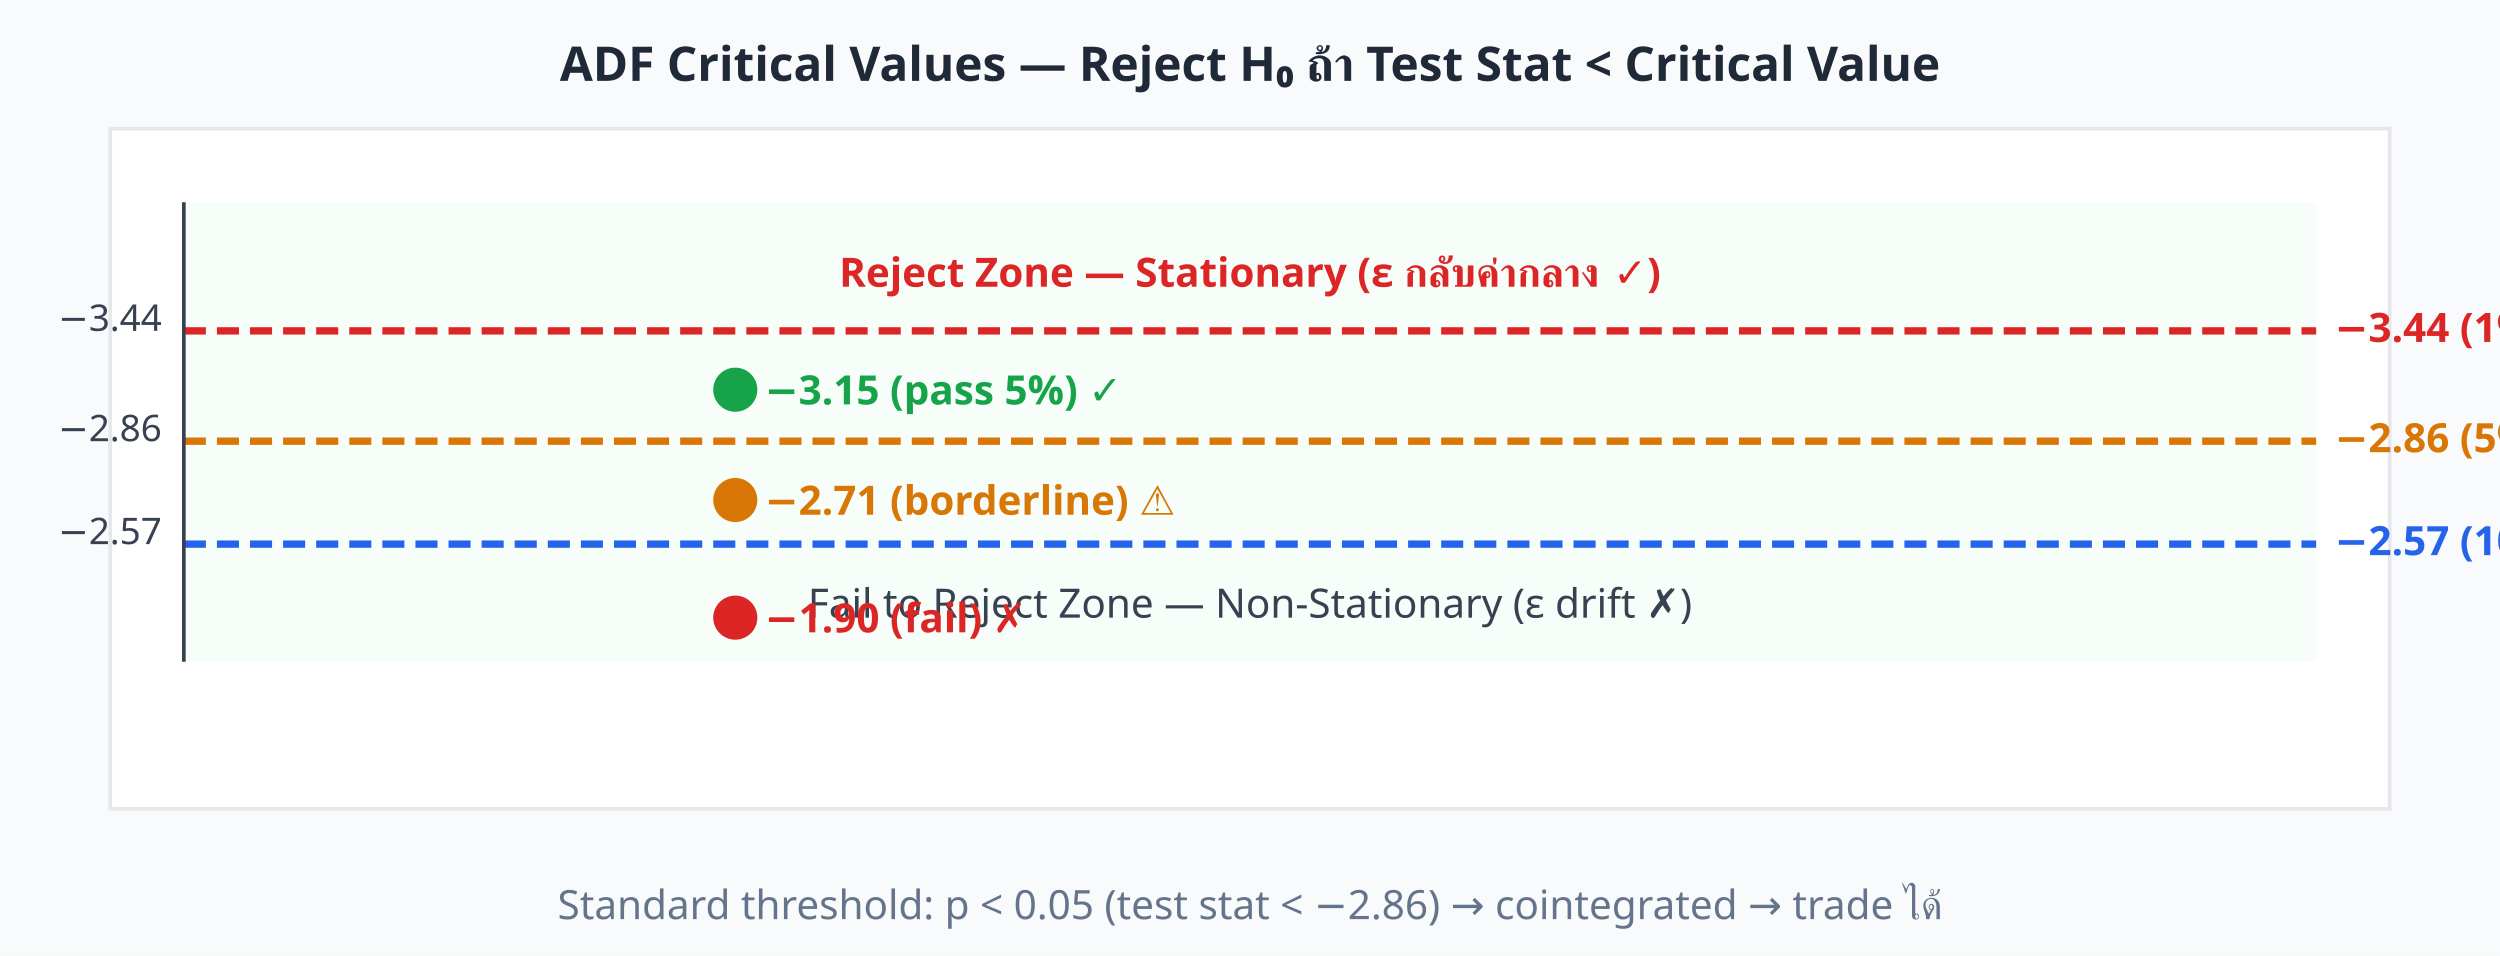
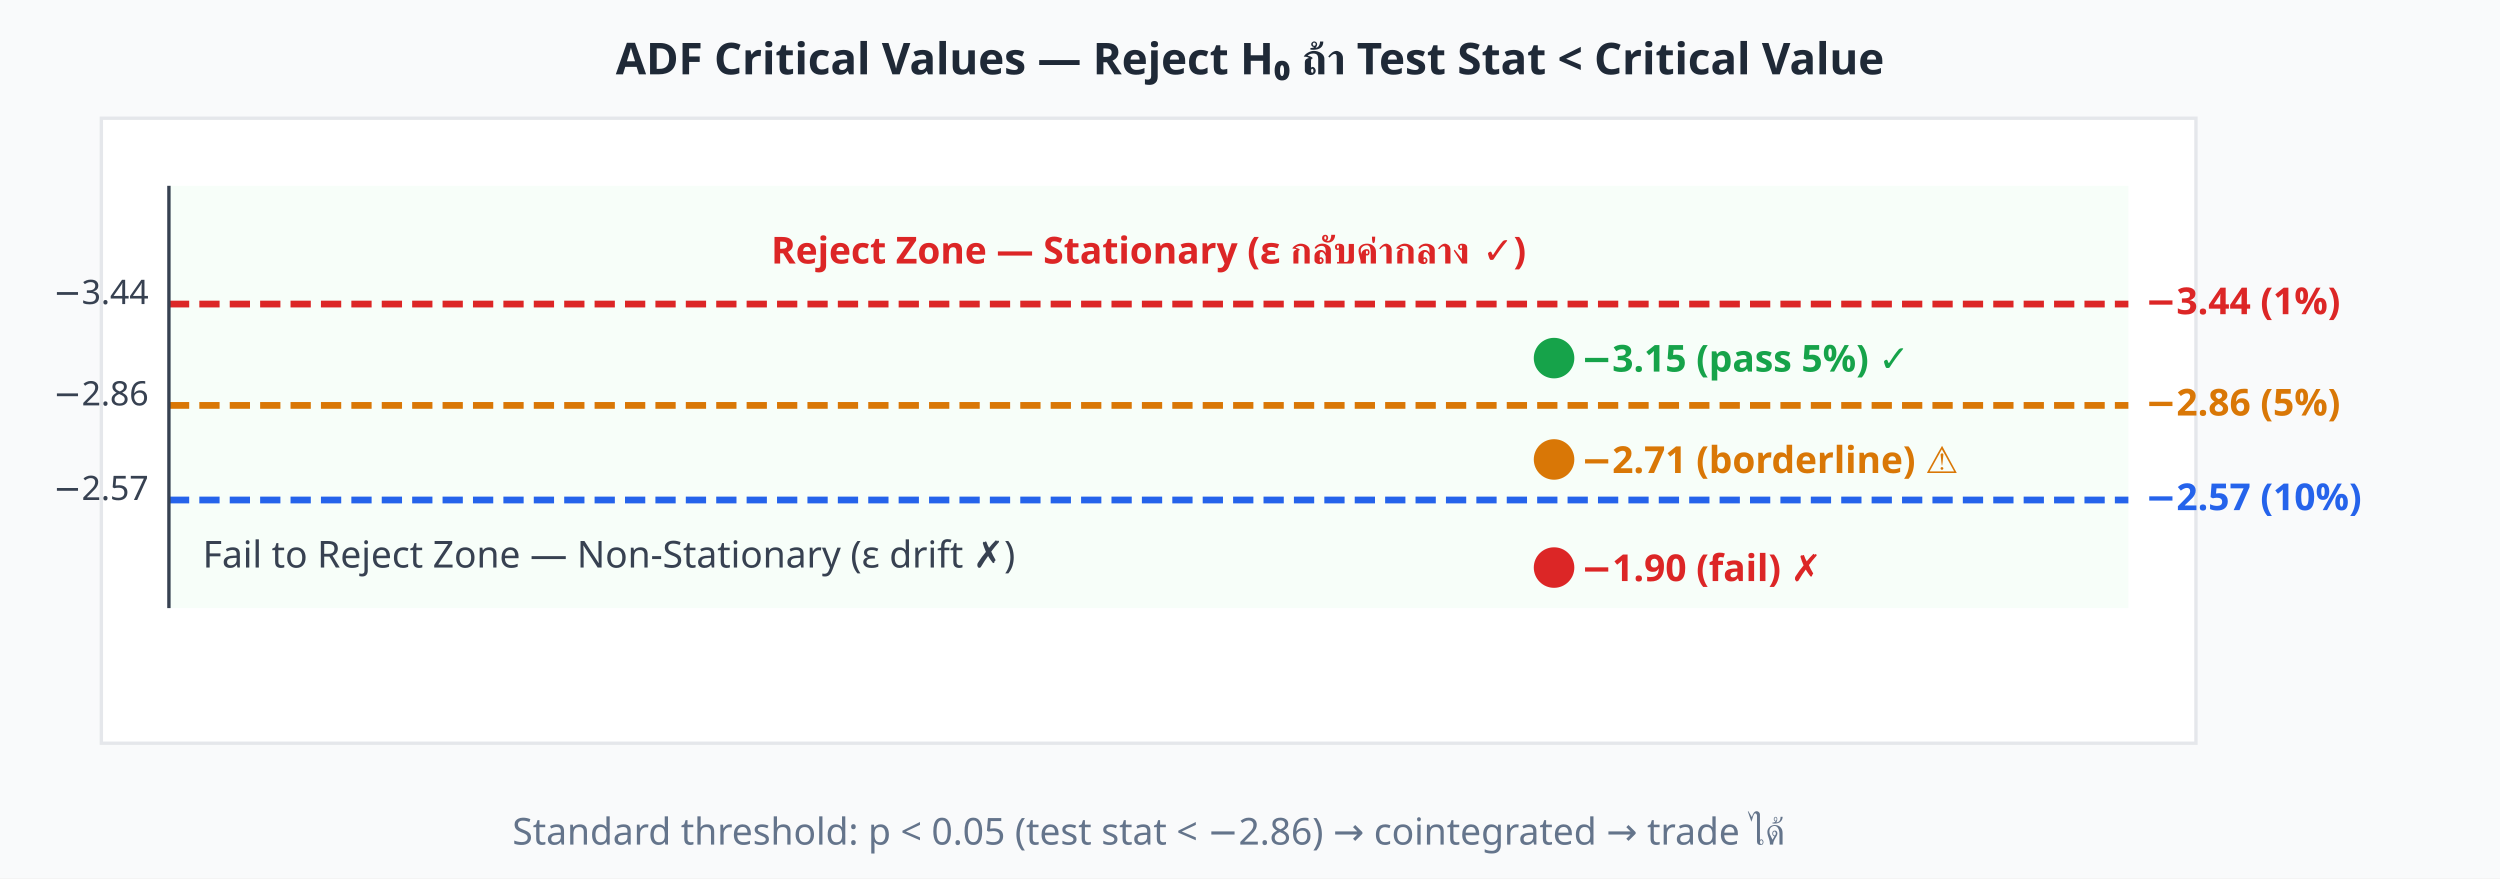
- <svg xmlns="http://www.w3.org/2000/svg" viewBox="0 0 680 260" font-family="sans-serif">
-   <rect width="680" height="260" fill="#f9fafb" />
-   <text x="340" y="22" text-anchor="middle" font-size="13" fill="#1f2937" font-weight="700">ADF Critical Values — Reject H₀ ถ้า Test Stat &lt; Critical Value</text>
+ <svg xmlns="http://www.w3.org/2000/svg" viewBox="0 0 740 260" font-family="sans-serif">
+   <rect width="740" height="260" fill="#f9fafb" />
+   <text x="370" y="22" text-anchor="middle" font-size="13" fill="#1f2937" font-weight="700">ADF Critical Values — Reject H₀ ถ้า Test Stat &lt; Critical Value</text>
  <rect x="30" y="35" width="620" height="185" fill="white" stroke="#e5e7eb" />
  <rect x="50" y="55" width="580" height="125" fill="#f0fdf4" opacity="0.5" />
  <line x1="50" y1="90" x2="630" y2="90" stroke="#dc2626" stroke-width="2" stroke-dasharray="6,3" />
  <line x1="50" y1="120" x2="630" y2="120" stroke="#d97706" stroke-width="2" stroke-dasharray="6,3" />
  <line x1="50" y1="148" x2="630" y2="148" stroke="#2563eb" stroke-width="2" stroke-dasharray="6,3" />
  <text x="635" y="93" font-size="11" fill="#dc2626" font-weight="700">−3.44 (1%)</text>
  <text x="635" y="123" font-size="11" fill="#d97706" font-weight="700">−2.86 (5%)</text>
  <text x="635" y="151" font-size="11" fill="#2563eb" font-weight="700">−2.57 (10%)</text>
  <text x="340" y="78" text-anchor="middle" font-size="11" fill="#dc2626" font-weight="700">Reject Zone — Stationary (ε กลับค่ากลาง ✓)</text>
-   <text x="340" y="168" text-anchor="middle" font-size="11" fill="#374151">Fail to Reject Zone — Non-Stationary (ε drift ✗)</text>
-   <circle cx="200" cy="106" r="6" fill="#16a34a" />
-   <text x="208" y="110" font-size="11" fill="#16a34a" font-weight="700">−3.15 (pass 5%) ✓</text>
-   <circle cx="200" cy="136" r="6" fill="#d97706" />
-   <text x="208" y="140" font-size="11" fill="#d97706" font-weight="700">−2.71 (borderline) ⚠</text>
-   <circle cx="200" cy="168" r="6" fill="#dc2626" />
-   <text x="208" y="172" font-size="11" fill="#dc2626" font-weight="700">−1.90 (fail) ✗</text>
+   <text x="60" y="168" text-anchor="start" font-size="11" fill="#374151">Fail to Reject Zone — Non-Stationary (ε drift ✗)</text>
+   <circle cx="460" cy="106" r="6" fill="#16a34a" />
+   <text x="468" y="110" font-size="11" fill="#16a34a" font-weight="700">−3.15 (pass 5%) ✓</text>
+   <circle cx="460" cy="136" r="6" fill="#d97706" />
+   <text x="468" y="140" font-size="11" fill="#d97706" font-weight="700">−2.71 (borderline) ⚠</text>
+   <circle cx="460" cy="168" r="6" fill="#dc2626" />
+   <text x="468" y="172" font-size="11" fill="#dc2626" font-weight="700">−1.90 (fail) ✗</text>
  <line x1="50" y1="180" x2="50" y2="55" stroke="#374151" stroke-width="1" />
  <text x="44" y="90" text-anchor="end" font-size="10" fill="#374151">−3.44</text>
  <text x="44" y="120" text-anchor="end" font-size="10" fill="#374151">−2.86</text>
  <text x="44" y="148" text-anchor="end" font-size="10" fill="#374151">−2.57</text>
  <text x="340" y="250" text-anchor="middle" font-size="11" fill="#64748b">Standard threshold: p &lt; 0.05 (test stat &lt; −2.86) → cointegrated → trade ได้</text>
</svg>
